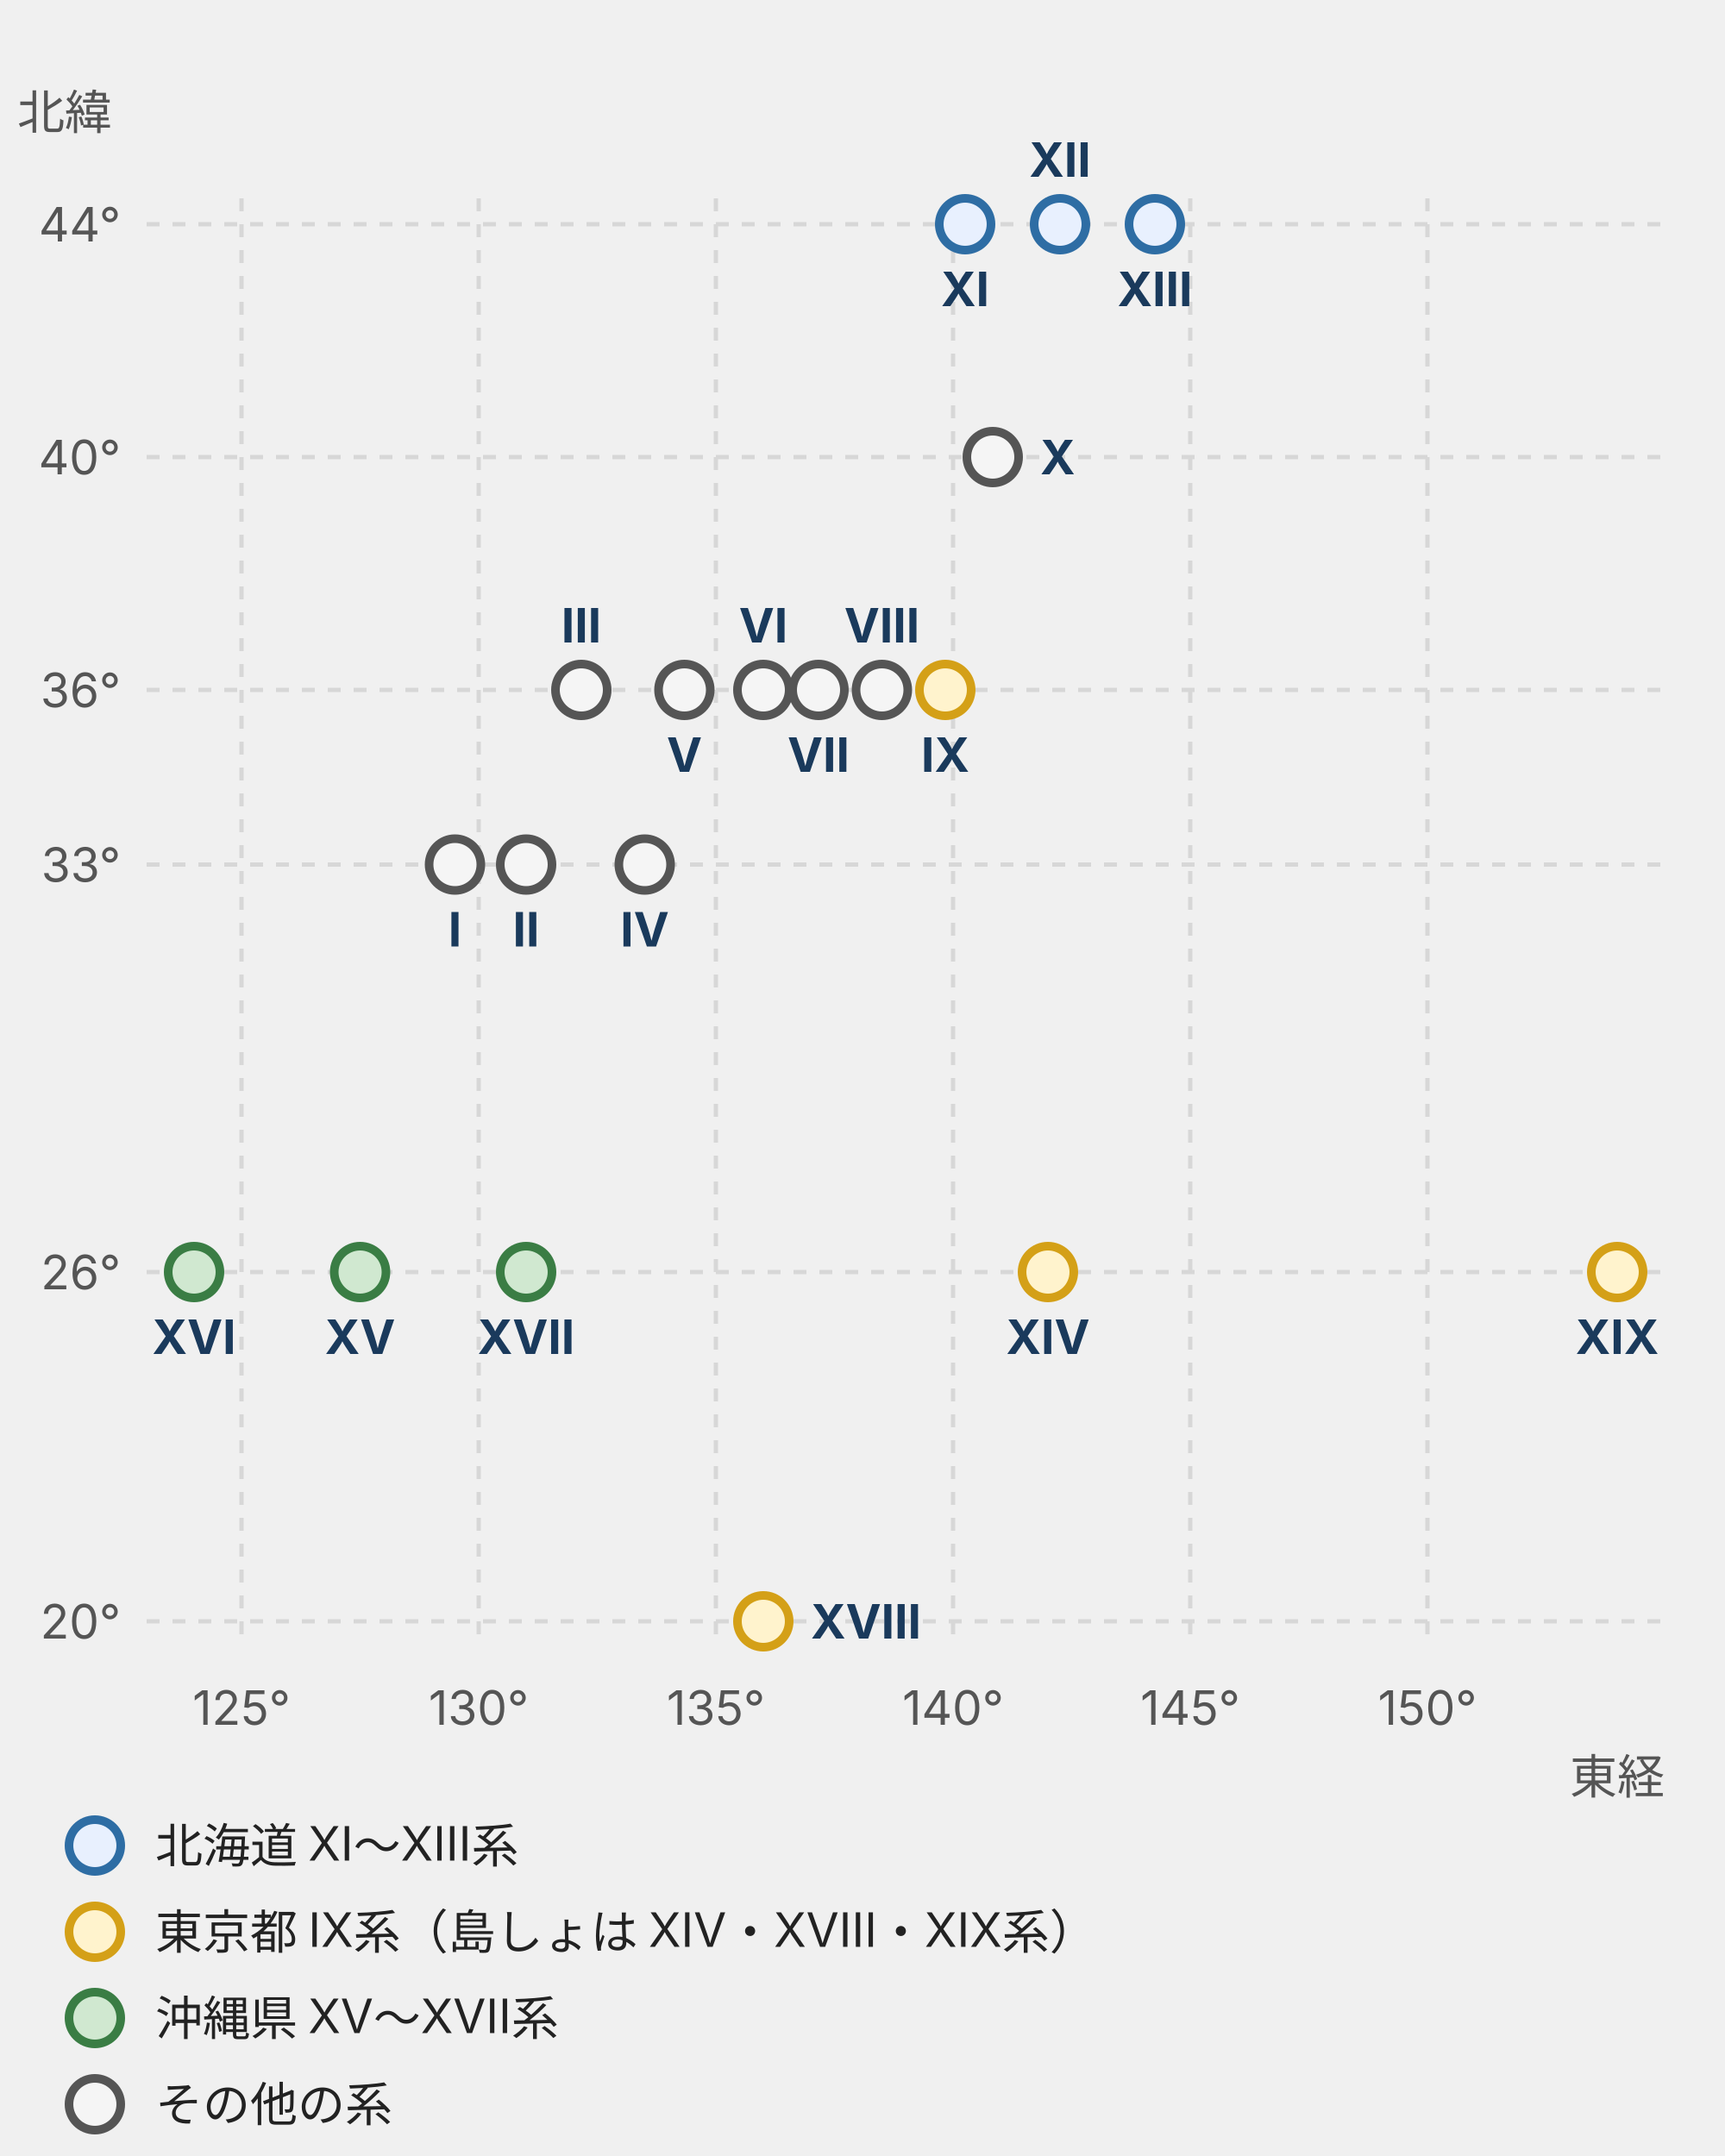
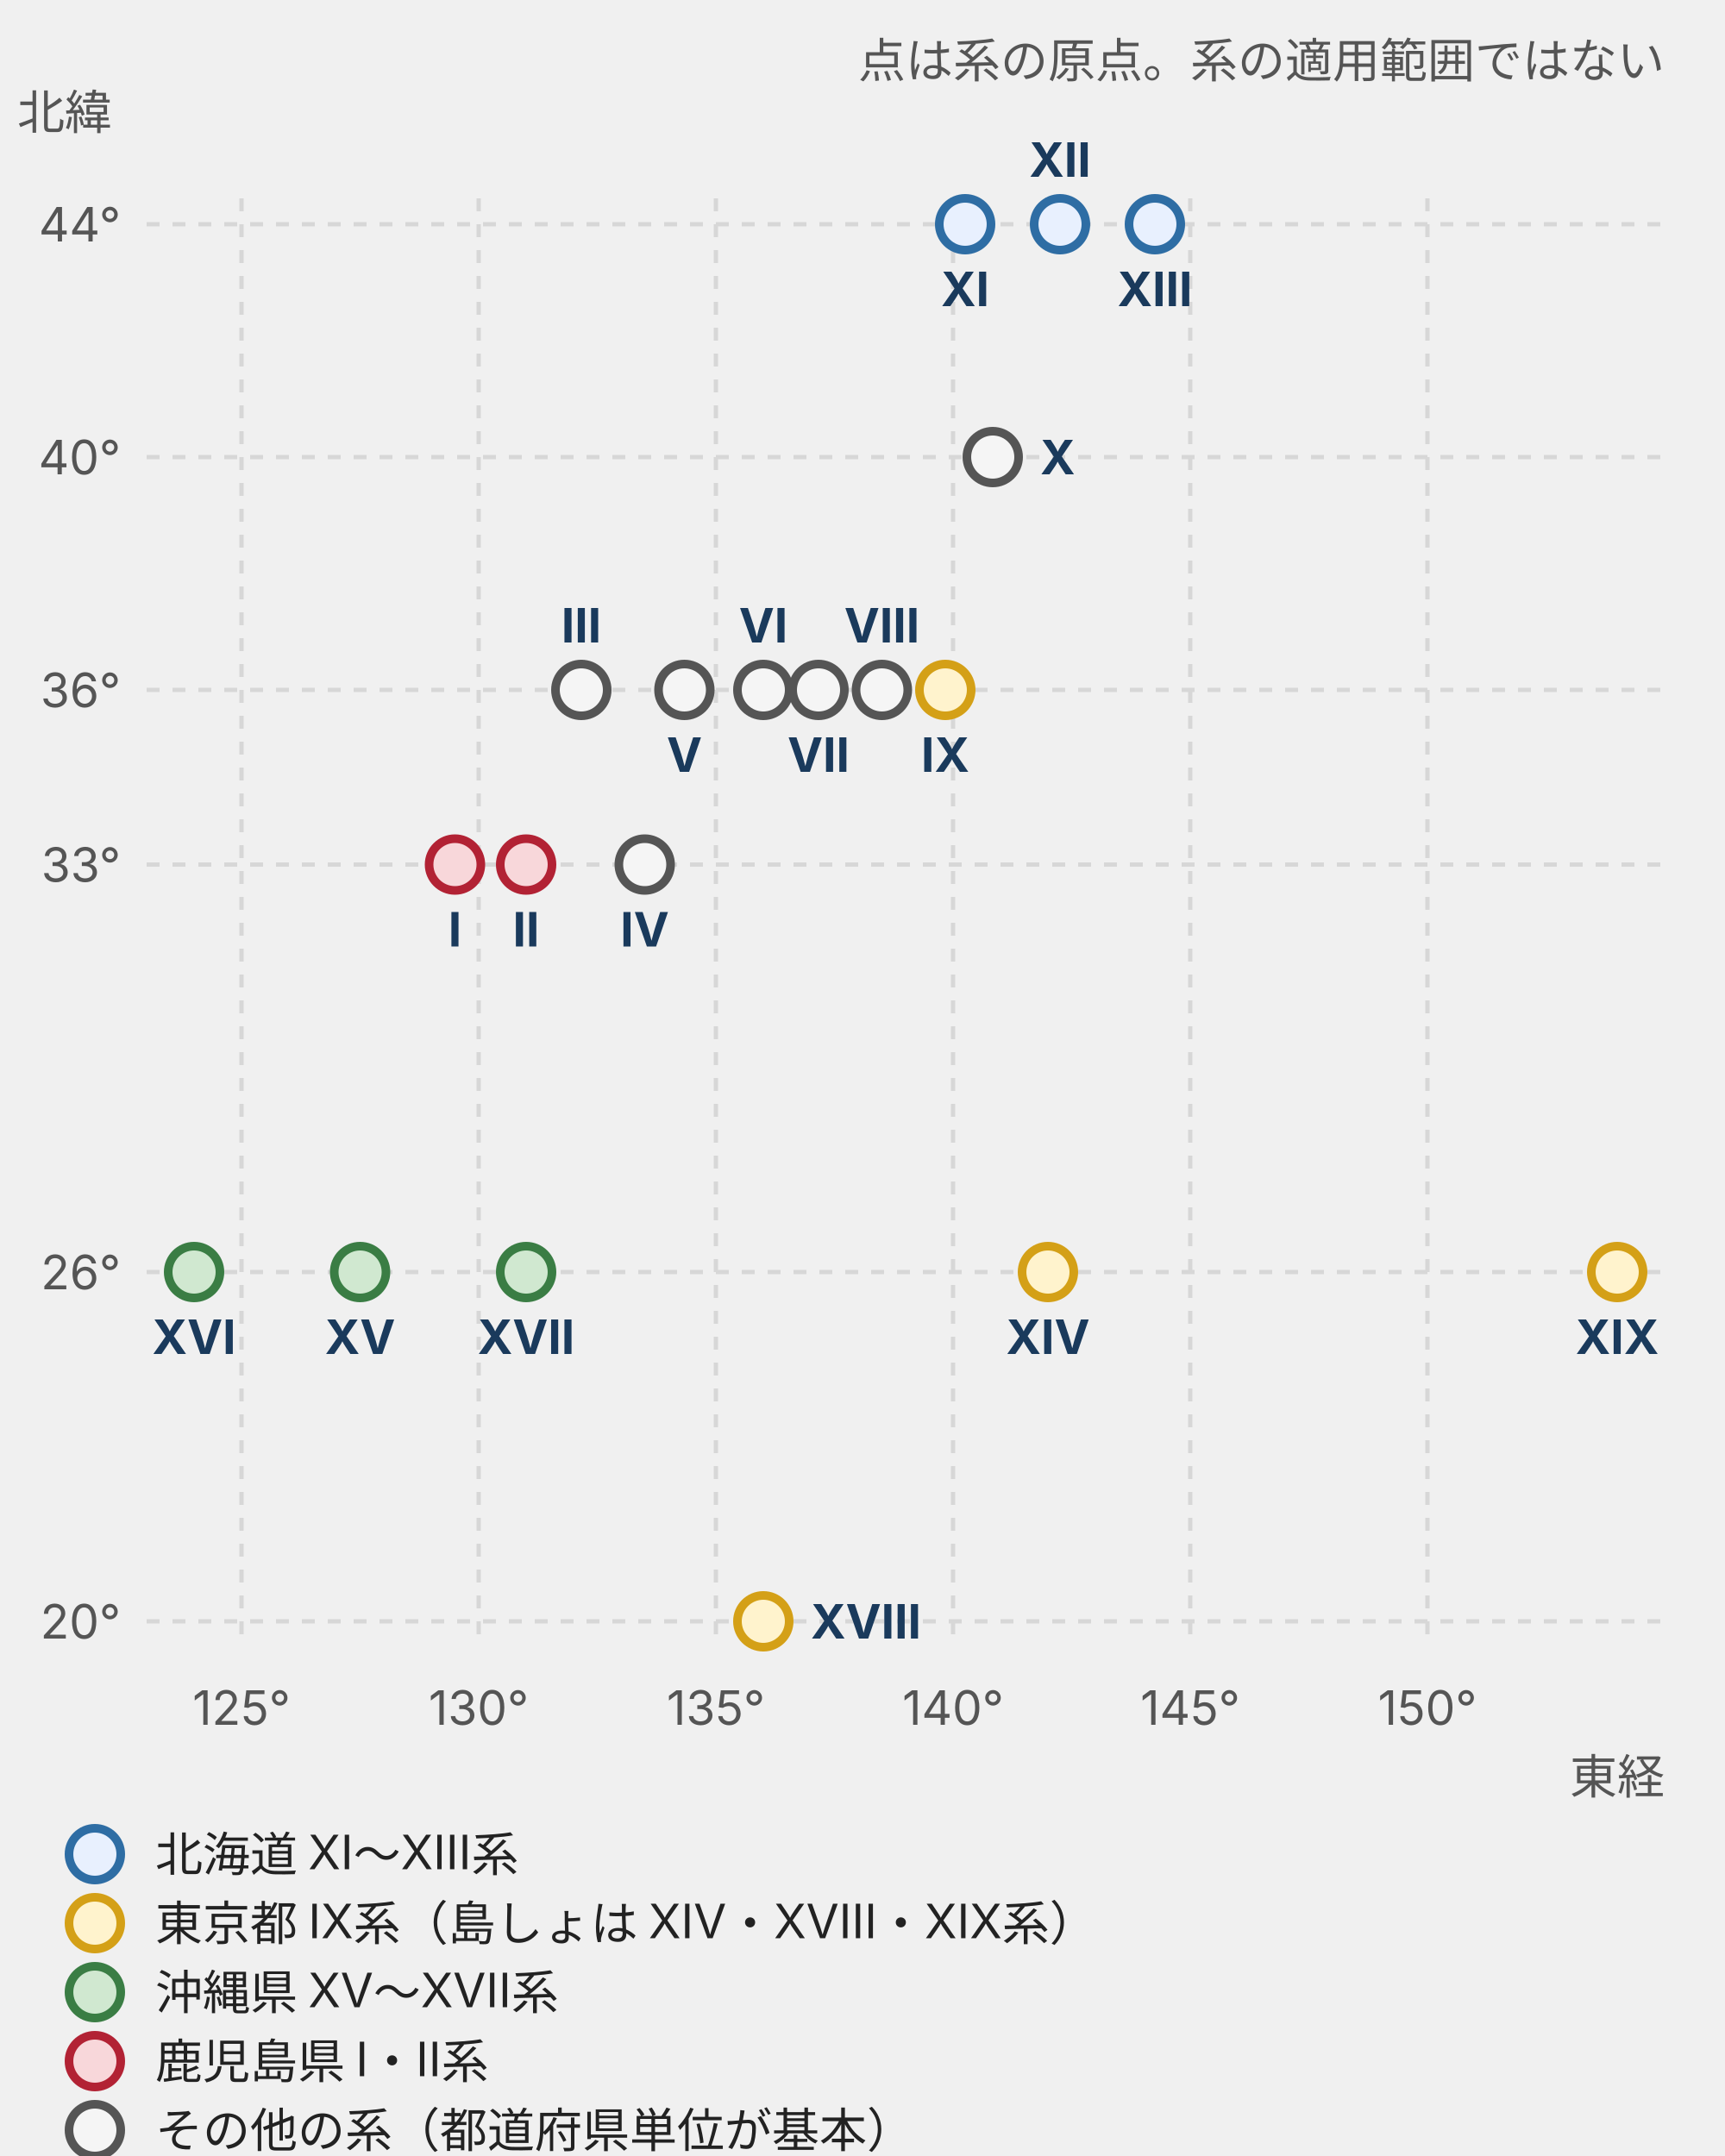
- <svg xmlns="http://www.w3.org/2000/svg" viewBox="0 0 400 500" style="max-width:400px;width:100%" role="img" aria-label="平面直角座標系の19系の原点を、経度と緯度の格子に点で示した模式図。北海道のXI系からXIII系、東京都のIX系・XIV系・XVIII系・XIX系、沖縄県のXV系からXVII系を色分けしている。">
+ <svg xmlns="http://www.w3.org/2000/svg" viewBox="0 0 400 500" style="max-width:400px;width:100%" role="img" aria-label="平面直角座標系の19系の原点を、経度と緯度の格子に点で示した模式図。北海道のXI系からXIII系、東京都のIX系・XIV系・XVIII系・XIX系、沖縄県のXV系からXVII系、鹿児島県のI系・II系を色分けしている。点は系の原点で、系の適用範囲ではない。">
  <defs>
    <style>
      text { font-family: Inter, "Noto Sans JP", "Hiragino Kaku Gothic ProN", "Hiragino Sans", sans-serif; font-size: 11px; fill: #222; }
      .b { font-weight: bold; fill: #1a3a5c; }
      .m { fill: #555; }
      .t12 { font-size: 12px; }
      .n { font-size: 13px; font-weight: bold; fill: #1a3a5c; }
      .brand { fill: #e8f0fe; stroke: #2e6da4; stroke-width: 1.5; }
      .pos { fill: #d0e8d0; stroke: #3a7d44; stroke-width: 1.5; }
      .warn { fill: #fff3cd; stroke: #d4a017; stroke-width: 1.5; }
      .sf { fill: #f5f5f5; stroke: #d7d7d7; stroke-width: 1.5; }
      .wh { fill: #fff; stroke: #2e6da4; stroke-width: 1.5; }
      .grid { stroke: #d7d7d7; stroke-width: 1; stroke-dasharray: 3 3; fill: none; }
      .ax { stroke: #555; stroke-width: 1.5; fill: none; }
      .ar { stroke: #2e6da4; stroke-width: 2.5; fill: none; }
  </style>
    <marker id="ah" markerUnits="userSpaceOnUse" markerWidth="9" markerHeight="8" refX="8" refY="4" orient="auto">
      <polygon points="0,0 9,4 0,8" fill="#2e6da4" />
    </marker>
    <marker id="ak" markerUnits="userSpaceOnUse" markerWidth="9" markerHeight="8" refX="8" refY="4" orient="auto">
      <polygon points="0,0 9,4 0,8" fill="#555" />
    </marker>
    <marker id="as" markerUnits="userSpaceOnUse" markerWidth="9" markerHeight="8" refX="1" refY="4" orient="auto-start-reverse">
      <polygon points="0,0 9,4 0,8" fill="#555" />
    </marker>
  </defs>
  <path class="grid" d="M34,376H386" />
  <text class="m" x="28" y="380" text-anchor="end">20°</text>
  <path class="grid" d="M34,295H386" />
  <text class="m" x="28" y="299" text-anchor="end">26°</text>
  <path class="grid" d="M34,200.5H386" />
  <text class="m" x="28" y="204.5" text-anchor="end">33°</text>
  <path class="grid" d="M34,160H386" />
  <text class="m" x="28" y="164" text-anchor="end">36°</text>
  <path class="grid" d="M34,106H386" />
  <text class="m" x="28" y="110" text-anchor="end">40°</text>
  <path class="grid" d="M34,52H386" />
  <text class="m" x="28" y="56" text-anchor="end">44°</text>
  <path class="grid" d="M56,46V382" />
  <text class="m" x="56" y="400" text-anchor="middle">125°</text>
  <path class="grid" d="M111,46V382" />
  <text class="m" x="111" y="400" text-anchor="middle">130°</text>
  <path class="grid" d="M166,46V382" />
  <text class="m" x="166" y="400" text-anchor="middle">135°</text>
  <path class="grid" d="M221,46V382" />
  <text class="m" x="221" y="400" text-anchor="middle">140°</text>
  <path class="grid" d="M276,46V382" />
  <text class="m" x="276" y="400" text-anchor="middle">145°</text>
  <path class="grid" d="M331,46V382" />
  <text class="m" x="331" y="400" text-anchor="middle">150°</text>
  <text class="m" x="4" y="30">北緯</text>
  <text class="m" x="386" y="416" text-anchor="end">東経</text>
-   <circle cx="105.5" cy="200.5" r="6" fill="#f5f5f5" stroke="#555" stroke-width="2" />
+   <circle cx="105.5" cy="200.5" r="6" fill="#f8d7da" stroke="#b22234" stroke-width="2" />
  <text class="b" x="105.5" y="219.5" text-anchor="middle">I</text>
-   <circle cx="122.0" cy="200.5" r="6" fill="#f5f5f5" stroke="#555" stroke-width="2" />
+   <circle cx="122.0" cy="200.5" r="6" fill="#f8d7da" stroke="#b22234" stroke-width="2" />
  <text class="b" x="122.0" y="219.5" text-anchor="middle">II</text>
  <circle cx="134.8" cy="160.0" r="6" fill="#f5f5f5" stroke="#555" stroke-width="2" />
  <text class="b" x="134.8" y="149.0" text-anchor="middle">III</text>
  <circle cx="149.5" cy="200.5" r="6" fill="#f5f5f5" stroke="#555" stroke-width="2" />
  <text class="b" x="149.5" y="219.5" text-anchor="middle">IV</text>
  <circle cx="158.7" cy="160.0" r="6" fill="#f5f5f5" stroke="#555" stroke-width="2" />
  <text class="b" x="158.7" y="179.0" text-anchor="middle">V</text>
  <circle cx="177.0" cy="160.0" r="6" fill="#f5f5f5" stroke="#555" stroke-width="2" />
  <text class="b" x="177.0" y="149.0" text-anchor="middle">VI</text>
  <circle cx="189.8" cy="160.0" r="6" fill="#f5f5f5" stroke="#555" stroke-width="2" />
  <text class="b" x="189.8" y="179.0" text-anchor="middle">VII</text>
  <circle cx="204.5" cy="160.0" r="6" fill="#f5f5f5" stroke="#555" stroke-width="2" />
  <text class="b" x="204.5" y="149.0" text-anchor="middle">VIII</text>
  <circle cx="219.2" cy="160.0" r="6" fill="#fff3cd" stroke="#d4a017" stroke-width="2" />
  <text class="b" x="219.2" y="179.0" text-anchor="middle">IX</text>
  <circle cx="230.2" cy="106.0" r="6" fill="#f5f5f5" stroke="#555" stroke-width="2" />
  <text class="b" x="241.2" y="110.0" text-anchor="start">X</text>
  <circle cx="223.8" cy="52.0" r="6" fill="#e8f0fe" stroke="#2e6da4" stroke-width="2" />
  <text class="b" x="223.8" y="71.0" text-anchor="middle">XI</text>
  <circle cx="245.8" cy="52.0" r="6" fill="#e8f0fe" stroke="#2e6da4" stroke-width="2" />
  <text class="b" x="245.8" y="41.0" text-anchor="middle">XII</text>
  <circle cx="267.8" cy="52.0" r="6" fill="#e8f0fe" stroke="#2e6da4" stroke-width="2" />
  <text class="b" x="267.8" y="71.0" text-anchor="middle">XIII</text>
  <circle cx="243.0" cy="295.0" r="6" fill="#fff3cd" stroke="#d4a017" stroke-width="2" />
  <text class="b" x="243.0" y="314.0" text-anchor="middle">XIV</text>
  <circle cx="83.5" cy="295.0" r="6" fill="#d0e8d0" stroke="#3a7d44" stroke-width="2" />
  <text class="b" x="83.5" y="314.0" text-anchor="middle">XV</text>
  <circle cx="45.0" cy="295.0" r="6" fill="#d0e8d0" stroke="#3a7d44" stroke-width="2" />
  <text class="b" x="45.0" y="314.0" text-anchor="middle">XVI</text>
  <circle cx="122.0" cy="295.0" r="6" fill="#d0e8d0" stroke="#3a7d44" stroke-width="2" />
  <text class="b" x="122.0" y="314.0" text-anchor="middle">XVII</text>
  <circle cx="177.0" cy="376.0" r="6" fill="#fff3cd" stroke="#d4a017" stroke-width="2" />
  <text class="b" x="188.0" y="380.0" text-anchor="start">XVIII</text>
  <circle cx="375.0" cy="295.0" r="6" fill="#fff3cd" stroke="#d4a017" stroke-width="2" />
  <text class="b" x="375.0" y="314.0" text-anchor="middle">XIX</text>
-   <circle cx="22" cy="428" r="6" fill="#e8f0fe" stroke="#2e6da4" stroke-width="2" />
-   <text x="36" y="432">北海道  XI〜XIII系</text>
-   <circle cx="22" cy="448" r="6" fill="#fff3cd" stroke="#d4a017" stroke-width="2" />
-   <text x="36" y="452">東京都  IX系（島しょは XIV・XVIII・XIX系）</text>
-   <circle cx="22" cy="468" r="6" fill="#d0e8d0" stroke="#3a7d44" stroke-width="2" />
-   <text x="36" y="472">沖縄県  XV〜XVII系</text>
-   <circle cx="22" cy="488" r="6" fill="#f5f5f5" stroke="#555" stroke-width="2" />
-   <text x="36" y="492">その他の系</text>
+   <text class="m" x="386" y="18" text-anchor="end">点は系の原点。系の適用範囲ではない</text>
+   <circle cx="22" cy="430" r="6" fill="#e8f0fe" stroke="#2e6da4" stroke-width="2" />
+   <text x="36" y="434">北海道  XI〜XIII系</text>
+   <circle cx="22" cy="446" r="6" fill="#fff3cd" stroke="#d4a017" stroke-width="2" />
+   <text x="36" y="450">東京都  IX系（島しょは XIV・XVIII・XIX系）</text>
+   <circle cx="22" cy="462" r="6" fill="#d0e8d0" stroke="#3a7d44" stroke-width="2" />
+   <text x="36" y="466">沖縄県  XV〜XVII系</text>
+   <circle cx="22" cy="478" r="6" fill="#f8d7da" stroke="#b22234" stroke-width="2" />
+   <text x="36" y="482">鹿児島県  I・II系</text>
+   <circle cx="22" cy="494" r="6" fill="#f5f5f5" stroke="#555" stroke-width="2" />
+   <text x="36" y="498">その他の系（都道府県単位が基本）</text>
</svg>
